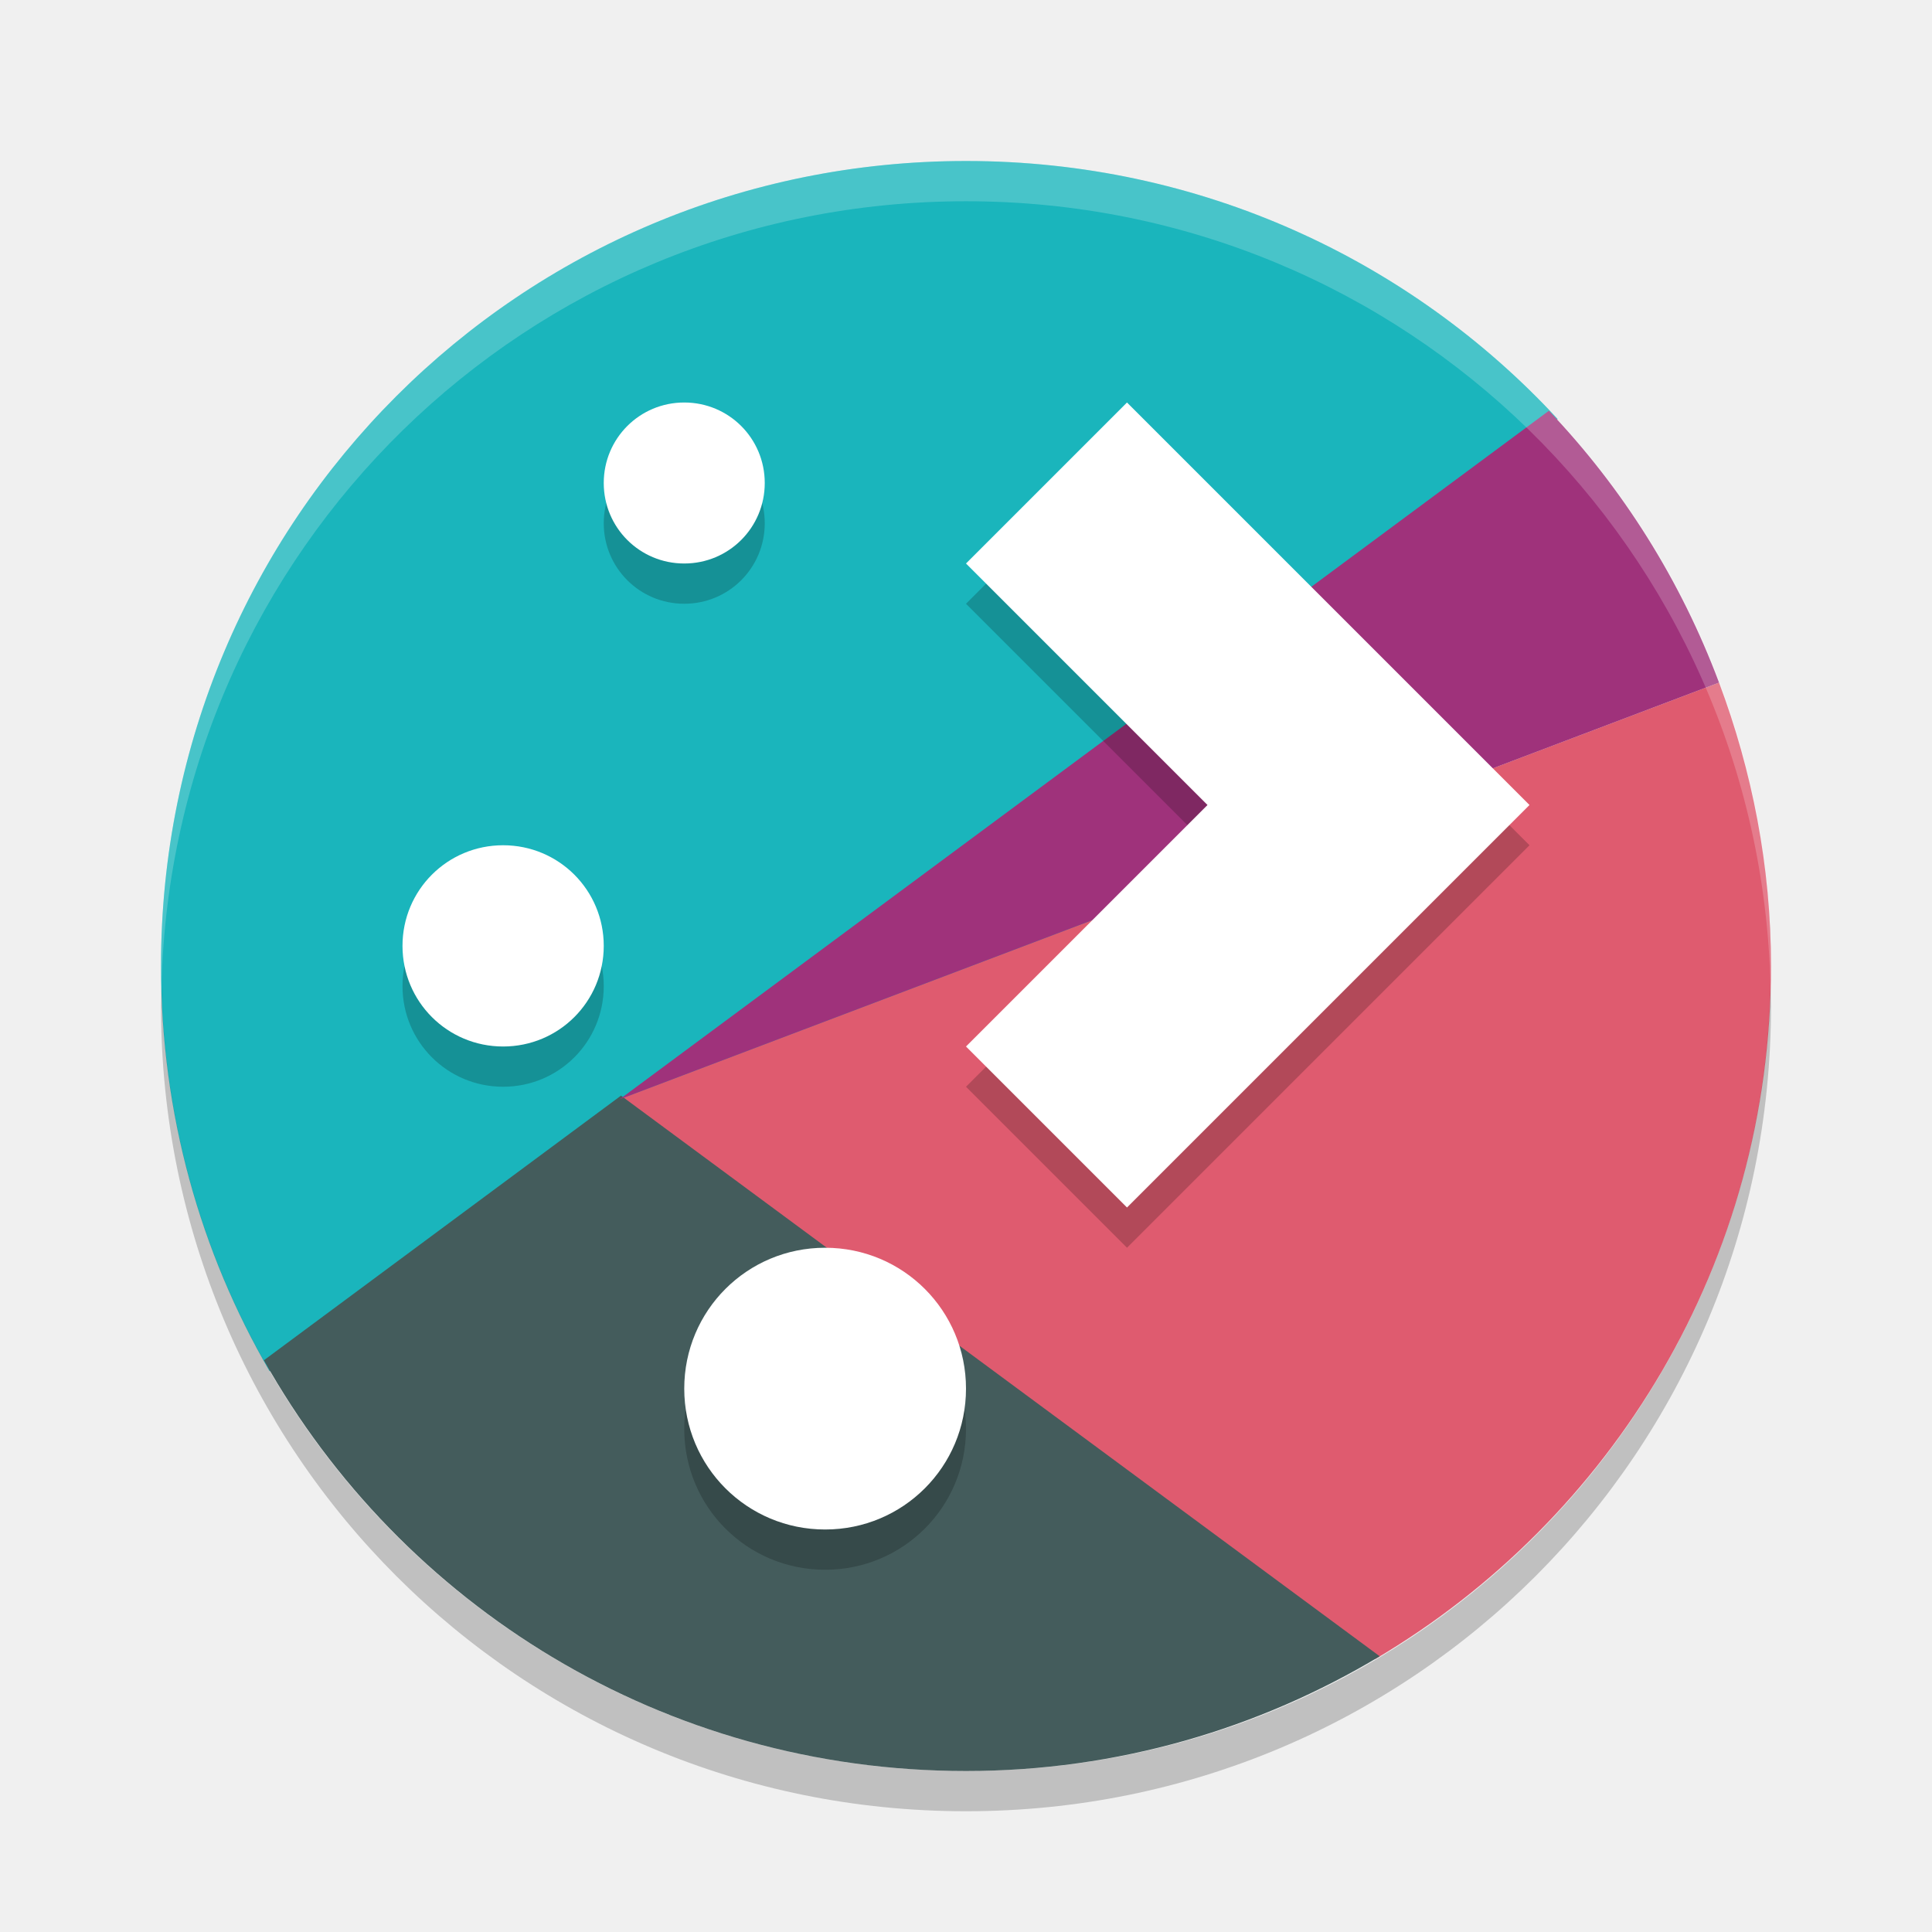
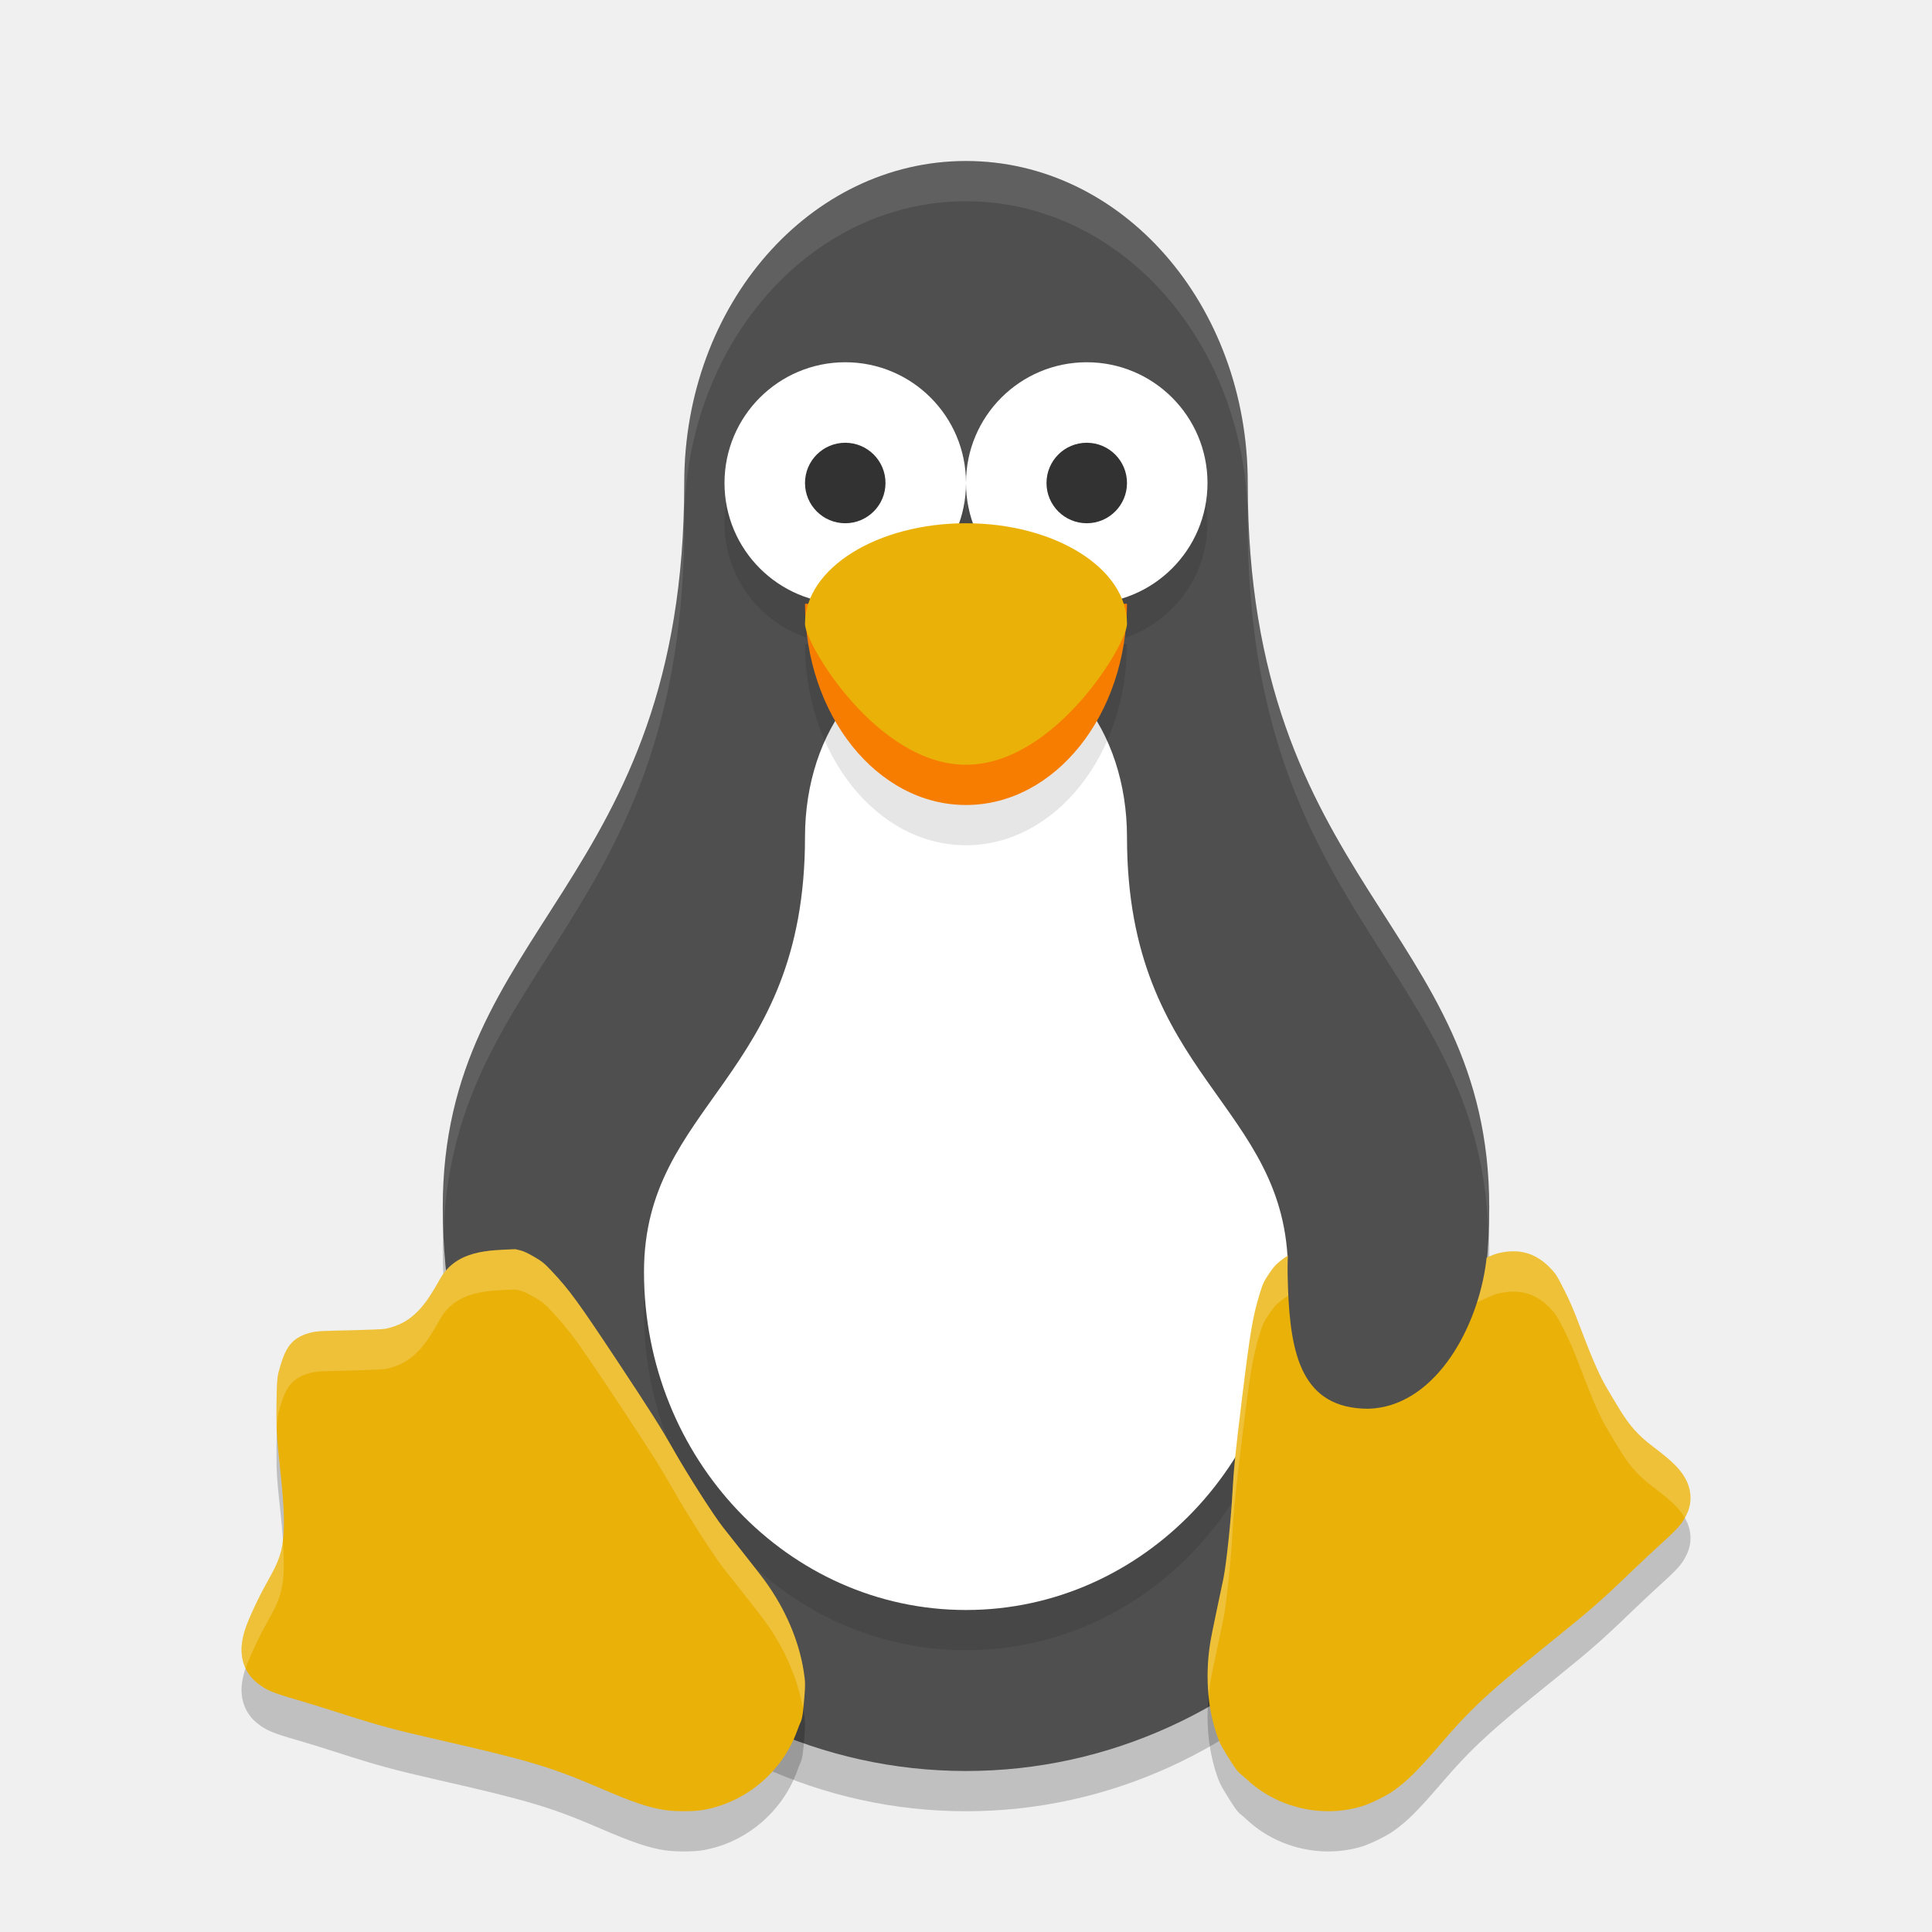
- <svg xmlns="http://www.w3.org/2000/svg" width="48" height="48" version="1">
-   <path style="fill:#1ab5bc" d="M 24,4 C 12.92,4 4,12.92 4,24 4,27.674 4.981,31.111 6.696,34.064 27.346,34.78 38,12 38.697,10.408 35.048,6.463 29.822,4 24,4 Z" />
-   <path style="fill:#df5b6f" d="M 42.709 16.959 L 15.395 27.309 L 34.168 41.219 C 40.055 37.745 44 31.358 44 24 C 44 21.515 43.53 19.15 42.709 16.959 z" />
-   <path style="fill:#445c5c" d="M 15.428 27.221 L 6.557 33.795 C 9.976 39.891 16.486 44 24 44 C 27.769 44 31.276 42.949 34.279 41.15 L 15.428 27.221 z" />
-   <path style="fill:#9f327b" d="M 38.482 10.205 L 15.396 27.311 L 42.709 16.959 C 41.758 14.42 40.315 12.129 38.482 10.205 z" />
-   <path fill="#fff" opacity=".2" d="m24 4c-11.08 0-20 8.92-20 20 0 0.168 0.008 0.333 0.012 0.5 0.265-10.846 9.076-19.5 19.988-19.5s19.724 8.654 19.988 19.5c0.004-0.167 0.012-0.332 0.012-0.5 0-11.08-8.92-20-20-20z" />
-   <path opacity=".2" d="m4.012 24.5c-0.004 0.167-0.012 0.332-0.012 0.5 0 11.08 8.92 20 20 20s20-8.92 20-20c0-0.168-0.008-0.333-0.012-0.5-0.264 10.846-9.076 19.5-19.988 19.5s-19.724-8.654-19.988-19.5z" />
-   <path style="opacity:0.2" d="m 17,11 c -1.108,0 -2,0.892 -2,2 0,1.108 0.892,2 2,2 1.108,0 2,-0.892 2,-2 0,-1.108 -0.892,-2 -2,-2 z m 11,0 -4,4 6,6 -6,6 4,4 6,-6 4,-4 -4,-4 z M 12.5,22 C 11.115,22 10,23.115 10,24.5 10,25.885 11.115,27 12.5,27 13.885,27 15,25.885 15,24.5 15,23.115 13.885,22 12.5,22 Z m 8,10 C 18.561,32 17,33.561 17,35.5 17,37.439 18.561,39 20.5,39 22.439,39 24,37.439 24,35.5 24,33.561 22.439,32 20.5,32 Z" />
-   <path style="fill:#fff" d="M 17 10 C 15.892 10 15 10.892 15 12 C 15 13.108 15.892 14 17 14 C 18.108 14 19 13.108 19 12 C 19 10.892 18.108 10 17 10 z M 28 10 L 24 14 L 30 20 L 24 26 L 28 30 L 34 24 L 38 20 L 34 16 L 28 10 z M 12.5 21 C 11.115 21 10 22.115 10 23.5 C 10 24.885 11.115 26 12.5 26 C 13.885 26 15 24.885 15 23.5 C 15 22.115 13.885 21 12.5 21 z M 20.5 31 C 18.561 31 17 32.561 17 34.5 C 17 36.439 18.561 38 20.5 38 C 22.439 38 24 36.439 24 34.5 C 24 32.561 22.439 31 20.5 31 z" />
+ <svg xmlns="http://www.w3.org/2000/svg" width="48" height="48" version="1.1">
+   <g transform="translate(0,-1004.362)">
+     <path style="opacity:0.2" d="m 24,1009.362 c -3.878,0 -7,3.568 -7,8 0,10 -6,11 -6,18 0,7.732 5.82,14 13,14 7.18,0 13,-6.268 13,-14 0,-7 -6,-8 -6,-18 0,-4.432 -3.122,-8 -7,-8 z" />
+     <path style="fill:#4f4f4f" transform="translate(0,1004.362)" d="m 24,4 c -3.878,0 -7,3.568 -7,8 0,10 -6,11 -6,18 0,7.732 5.82,14 13,14 7.18,0 13,-6.268 13,-14 0,-7 -6,-8 -6,-18 0,-4.432 -3.122,-8 -7,-8 z" />
+     <path style="opacity:0.1" d="m 24,1021.362 c -2.386,0 -4,2.141 -4,4.8 0,6 -4,6.6 -4,10.8 0,4.639 3.582,8.4 8,8.4 4.418,0 8,-3.761 8,-8.4 0,-4.2 -4,-4.8 -4,-10.8 0,-2.659 -1.614,-4.8 -4,-4.8 z" />
+     <path style="fill:#ffffff" d="m 24,1020.362 c -2.386,0 -4,2.141 -4,4.8 0,6 -4,6.6 -4,10.8 0,4.639 3.582,8.4 8,8.4 4.418,0 8,-3.761 8,-8.4 0,-4.2 -4,-4.8 -4,-10.8 0,-2.659 -1.614,-4.8 -4,-4.8 z" />
+     <path style="opacity:0.2" d="m 16.526,1050.334 c -0.422,-0.067 -0.795,-0.192 -1.612,-0.544 -1.217,-0.524 -1.784,-0.694 -4.012,-1.201 -1.111,-0.253 -1.525,-0.365 -2.489,-0.676 -0.351,-0.113 -0.818,-0.258 -1.039,-0.321 -0.599,-0.172 -0.758,-0.239 -0.977,-0.411 -0.299,-0.235 -0.439,-0.598 -0.385,-1.002 0.034,-0.259 0.125,-0.508 0.375,-1.03 0.334,-0.698 0.604,-0.949 0.655,-1.635 0.03,-0.404 0.005,-0.858 -0.097,-1.804 -0.061,-0.56 -0.075,-0.766 -0.076,-1.122 -9.174e-4,-0.387 0.004,-0.956 0.044,-1.103 0.15,-0.554 0.264,-0.873 0.794,-1.011 0.154,-0.04 0.253,-0.046 0.973,-0.06 0.449,-0.01 0.848,-0.026 0.905,-0.039 0.311,-0.07 0.537,-0.187 0.748,-0.388 0.201,-0.191 0.338,-0.386 0.601,-0.851 0.408,-0.718 1.213,-0.711 1.871,-0.738 0.186,0.039 0.248,0.065 0.453,0.182 0.205,0.118 0.264,0.165 0.442,0.355 0.45,0.478 0.664,0.772 1.673,2.296 0.799,1.208 1.044,1.594 1.366,2.161 0.351,0.618 0.984,1.608 1.218,1.907 0.04,0.051 0.283,0.359 0.541,0.685 0.258,0.326 0.493,0.631 0.524,0.678 0.484,0.673 0.824,1.447 0.945,2.22 0.041,0.269 0.042,0.315 0.019,0.624 -0.029,0.392 -0.054,0.559 -0.096,0.644 -0.017,0.034 -0.055,0.128 -0.083,0.208 -0.37,1.028 -1.292,1.8 -2.361,1.975 -0.227,0.037 -0.678,0.037 -0.919,0 z" />
+     <path style="fill:#eab108" d="m 16.526,1049.334 c -0.422,-0.067 -0.795,-0.192 -1.612,-0.544 -1.217,-0.524 -1.784,-0.694 -4.012,-1.201 -1.111,-0.253 -1.525,-0.365 -2.489,-0.676 -0.351,-0.113 -0.818,-0.258 -1.039,-0.321 -0.599,-0.172 -0.758,-0.239 -0.977,-0.411 -0.299,-0.235 -0.439,-0.598 -0.385,-1.002 0.034,-0.259 0.125,-0.508 0.375,-1.03 0.334,-0.698 0.604,-0.949 0.655,-1.635 0.03,-0.404 0.005,-0.858 -0.097,-1.804 -0.061,-0.56 -0.075,-0.766 -0.076,-1.122 -9.174e-4,-0.387 0.004,-0.956 0.044,-1.103 0.15,-0.554 0.264,-0.873 0.794,-1.011 0.154,-0.04 0.253,-0.046 0.973,-0.06 0.449,-0.01 0.848,-0.026 0.905,-0.039 0.311,-0.07 0.537,-0.187 0.748,-0.388 0.201,-0.191 0.338,-0.386 0.601,-0.851 0.408,-0.718 1.213,-0.711 1.871,-0.738 0.186,0.039 0.248,0.065 0.453,0.182 0.205,0.118 0.264,0.165 0.442,0.355 0.45,0.478 0.664,0.772 1.673,2.296 0.799,1.208 1.044,1.594 1.366,2.161 0.351,0.618 0.984,1.608 1.218,1.907 0.04,0.051 0.283,0.359 0.541,0.685 0.258,0.326 0.493,0.631 0.524,0.678 0.484,0.673 0.824,1.447 0.945,2.22 0.041,0.269 0.042,0.315 0.019,0.624 -0.029,0.392 -0.054,0.559 -0.096,0.644 -0.017,0.034 -0.055,0.128 -0.083,0.208 -0.37,1.028 -1.292,1.8 -2.361,1.975 -0.227,0.037 -0.678,0.037 -0.919,0 z" />
+     <path style="opacity:0.2" d="m 34.62,1049.853 c 0.331,-0.232 0.595,-0.493 1.142,-1.129 0.813,-0.946 1.224,-1.325 2.906,-2.68 0.839,-0.676 1.144,-0.943 1.832,-1.606 0.251,-0.241 0.587,-0.557 0.748,-0.702 0.437,-0.394 0.544,-0.516 0.657,-0.752 0.155,-0.321 0.119,-0.682 -0.1,-0.997 -0.14,-0.202 -0.323,-0.371 -0.76,-0.702 -0.583,-0.442 -0.75,-0.823 -1.087,-1.374 -0.198,-0.325 -0.372,-0.714 -0.688,-1.546 -0.187,-0.492 -0.264,-0.67 -0.415,-0.968 -0.164,-0.323 -0.198,-0.378 -0.295,-0.484 -0.364,-0.399 -0.769,-0.534 -1.28,-0.427 -0.148,0.031 -0.235,0.067 -0.855,0.357 -0.387,0.179 -0.734,0.333 -0.788,0.346 -0.295,0.072 -0.538,0.068 -0.803,-0.01 -0.253,-0.075 -0.453,0.02 -0.876,-0.259 -0.289,-0.189 -0.599,-0.425 -0.821,-0.487 -0.308,-0.085 -0.307,-0.085 -0.595,-0.053 -0.277,0.034 -0.482,0.114 -0.707,0.29 -0.142,0.111 -0.184,0.158 -0.308,0.341 -0.125,0.185 -0.154,0.248 -0.225,0.481 -0.179,0.587 -0.236,0.922 -0.444,2.615 -0.165,1.342 -0.208,1.767 -0.24,2.374 -0.035,0.662 -0.151,1.753 -0.223,2.101 -0.012,0.059 -0.088,0.418 -0.168,0.798 -0.08,0.38 -0.151,0.733 -0.156,0.785 -0.125,0.764 -0.083,1.552 0.144,2.248 0.081,0.242 0.099,0.28 0.25,0.528 0.192,0.315 0.285,0.444 0.358,0.497 0.029,0.021 0.101,0.084 0.16,0.139 0.755,0.703 1.871,0.961 2.857,0.66 0.209,-0.064 0.594,-0.253 0.783,-0.384 z" />
+     <path style="fill:#eab108" d="m 34.62,1048.853 c 0.331,-0.232 0.595,-0.493 1.142,-1.129 0.813,-0.946 1.224,-1.325 2.906,-2.68 0.839,-0.676 1.144,-0.943 1.832,-1.606 0.251,-0.241 0.587,-0.557 0.748,-0.702 0.437,-0.394 0.544,-0.516 0.657,-0.752 0.155,-0.321 0.119,-0.682 -0.1,-0.997 -0.14,-0.202 -0.323,-0.371 -0.76,-0.702 -0.583,-0.442 -0.75,-0.823 -1.087,-1.374 -0.198,-0.325 -0.372,-0.714 -0.688,-1.546 -0.187,-0.492 -0.264,-0.67 -0.415,-0.968 -0.164,-0.323 -0.198,-0.378 -0.295,-0.484 -0.364,-0.399 -0.769,-0.534 -1.28,-0.427 -0.148,0.031 -0.235,0.067 -0.855,0.357 -0.387,0.179 -0.734,0.333 -0.788,0.346 -0.295,0.072 -0.538,0.068 -0.803,-0.01 -0.253,-0.075 -0.453,0.02 -0.876,-0.259 -0.289,-0.189 -0.599,-0.425 -0.821,-0.487 -0.308,-0.085 -0.307,-0.085 -0.595,-0.053 -0.277,0.034 -0.482,0.114 -0.707,0.29 -0.142,0.111 -0.184,0.158 -0.308,0.341 -0.125,0.185 -0.154,0.248 -0.225,0.481 -0.179,0.587 -0.236,0.922 -0.444,2.615 -0.165,1.342 -0.208,1.767 -0.24,2.374 -0.035,0.662 -0.151,1.753 -0.223,2.101 -0.012,0.059 -0.088,0.418 -0.168,0.798 -0.08,0.38 -0.151,0.733 -0.156,0.785 -0.125,0.764 -0.083,1.552 0.144,2.248 0.081,0.242 0.099,0.28 0.25,0.528 0.192,0.315 0.285,0.444 0.358,0.497 0.029,0.021 0.101,0.084 0.16,0.139 0.755,0.703 1.871,0.961 2.857,0.66 0.209,-0.064 0.594,-0.253 0.783,-0.384 z" />
+     <circle style="opacity:0.1" cx="21" cy="1017.362" r="3" />
+     <circle style="fill:#ffffff" cx="21" cy="1016.362" r="3" />
+     <circle style="fill:#323232" cx="21" cy="1016.362" r="1" />
+     <circle style="opacity:0.1" cx="27" cy="1017.362" r="3" />
+     <circle style="fill:#ffffff" cx="27" cy="1016.362" r="3" />
+     <path style="opacity:0.1" d="m 28,1020.362 c 0,2.761 -1.791,5 -4,5 -2.209,0 -4,-2.239 -4,-5 z" />
+     <path style="fill:#f77d00" d="m 28,1019.362 c 0,2.761 -1.791,5 -4,5 -2.209,0 -4,-2.239 -4,-5 z" />
+     <circle style="fill:#323232" cx="27" cy="1016.362" r="1" />
+     <path style="fill:#eab108" d="m 28,1019.862 c 0,0.5 -1.791,3.5 -4,3.5 -2.209,0 -4,-3 -4,-3.5 0,-1.381 1.791,-2.5 4,-2.5 2.209,0 4,1.119 4,2.5 z" />
+     <path style="fill:#ffffff;opacity:0.2" transform="translate(0,1004.362)" d="M 32.832 31.002 C 32.758 30.995 32.685 31.004 32.541 31.02 C 32.264 31.054 32.06 31.133 31.834 31.309 C 31.692 31.419 31.651 31.467 31.527 31.65 C 31.403 31.835 31.372 31.898 31.301 32.131 C 31.122 32.717 31.066 33.055 30.857 34.748 C 30.693 36.09 30.65 36.513 30.617 37.121 C 30.582 37.783 30.467 38.875 30.395 39.223 C 30.382 39.282 30.307 39.64 30.227 40.02 C 30.146 40.399 30.074 40.753 30.068 40.805 C 29.996 41.251 29.989 41.704 30.033 42.143 C 30.044 42.03 30.05 41.917 30.068 41.805 C 30.074 41.753 30.146 41.399 30.227 41.02 C 30.307 40.64 30.382 40.282 30.395 40.223 C 30.467 39.875 30.582 38.783 30.617 38.121 C 30.65 37.513 30.693 37.09 30.857 35.748 C 31.066 34.055 31.122 33.717 31.301 33.131 C 31.372 32.898 31.403 32.835 31.527 32.65 C 31.651 32.467 31.692 32.419 31.834 32.309 C 32.06 32.133 32.264 32.054 32.541 32.02 C 32.829 31.988 32.828 31.987 33.137 32.072 C 33.359 32.134 33.67 32.369 33.959 32.559 C 34.381 32.837 34.581 32.743 34.834 32.818 C 35.099 32.896 35.342 32.9 35.637 32.828 C 35.691 32.815 36.039 32.662 36.426 32.482 C 37.046 32.192 37.133 32.156 37.281 32.125 C 37.792 32.018 38.196 32.152 38.561 32.551 C 38.657 32.657 38.691 32.712 38.855 33.035 C 39.007 33.333 39.084 33.512 39.271 34.004 C 39.588 34.836 39.761 35.224 39.959 35.549 C 40.296 36.1 40.464 36.482 41.047 36.924 C 41.483 37.255 41.667 37.423 41.807 37.625 C 41.825 37.651 41.834 37.68 41.85 37.707 C 41.865 37.679 41.891 37.655 41.906 37.623 C 42.061 37.302 42.025 36.94 41.807 36.625 C 41.667 36.423 41.483 36.255 41.047 35.924 C 40.464 35.482 40.296 35.1 39.959 34.549 C 39.761 34.224 39.588 33.836 39.271 33.004 C 39.084 32.512 39.007 32.333 38.855 32.035 C 38.691 31.712 38.657 31.657 38.561 31.551 C 38.196 31.152 37.792 31.018 37.281 31.125 C 37.133 31.156 37.046 31.192 36.426 31.482 C 36.039 31.662 35.691 31.815 35.637 31.828 C 35.342 31.9 35.099 31.896 34.834 31.818 C 34.581 31.743 34.381 31.837 33.959 31.559 C 33.67 31.369 33.359 31.134 33.137 31.072 C 32.983 31.03 32.906 31.009 32.832 31.002 z" />
+     <path style="fill:#4f4f4f" d="m 34,1039.362 c -1.657,0 -1.939,-1.344 -2,-3 -0.066,-1.806 0.116,-2.851 3,-3 3.238,-1.232 2.164,5.904 -1,6 z" />
+     <path style="opacity:0.1;fill:#ffffff" transform="translate(0,1004.362)" d="M 24 4 C 20.122 4 17 7.568 17 12 C 17 22 11 23 11 30 C 11 30.181 11.019 30.356 11.025 30.535 C 11.292 23.964 17 22.767 17 13 C 17 8.568 20.122 5 24 5 C 27.878 5 31 8.568 31 13 C 31 22.767 36.708 23.964 36.975 30.535 C 36.981 30.356 37 30.181 37 30 C 37 23 31 22 31 12 C 31 7.568 27.878 4 24 4 z" />
+     <path style="fill:#ffffff;opacity:0.2" transform="translate(0,1004.362)" d="M 12.805 31.037 C 12.147 31.064 11.342 31.055 10.934 31.773 C 10.671 32.239 10.535 32.434 10.334 32.625 C 10.123 32.825 9.897 32.942 9.586 33.012 C 9.528 33.025 9.128 33.041 8.68 33.051 C 7.959 33.065 7.861 33.071 7.707 33.111 C 7.177 33.249 7.062 33.569 6.912 34.123 C 6.872 34.27 6.868 34.838 6.869 35.225 C 6.869 35.3 6.883 35.396 6.885 35.463 C 6.891 35.324 6.897 35.177 6.912 35.123 C 7.062 34.569 7.177 34.249 7.707 34.111 C 7.861 34.071 7.959 34.065 8.68 34.051 C 9.128 34.041 9.528 34.025 9.586 34.012 C 9.897 33.942 10.123 33.825 10.334 33.625 C 10.535 33.434 10.671 33.239 10.934 32.773 C 11.342 32.055 12.147 32.064 12.805 32.037 C 12.991 32.076 13.054 32.102 13.258 32.219 C 13.463 32.337 13.521 32.382 13.699 32.572 C 14.149 33.05 14.364 33.345 15.373 34.869 C 16.172 36.077 16.416 36.464 16.738 37.031 C 17.089 37.649 17.722 38.638 17.957 38.938 C 17.997 38.989 18.24 39.297 18.498 39.623 C 18.756 39.949 18.991 40.254 19.021 40.301 C 19.484 40.945 19.81 41.681 19.943 42.42 C 19.956 42.323 19.972 42.312 19.984 42.145 C 20.007 41.836 20.007 41.791 19.967 41.521 C 19.846 40.748 19.505 39.974 19.021 39.301 C 18.991 39.254 18.756 38.949 18.498 38.623 C 18.24 38.297 17.997 37.989 17.957 37.938 C 17.722 37.638 17.089 36.649 16.738 36.031 C 16.416 35.464 16.172 35.077 15.373 33.869 C 14.364 32.345 14.149 32.05 13.699 31.572 C 13.521 31.382 13.463 31.337 13.258 31.219 C 13.054 31.102 12.991 31.076 12.805 31.037 z M 7.025 38.248 C 6.955 38.856 6.703 39.127 6.387 39.787 C 6.137 40.309 6.046 40.558 6.012 40.816 C 5.981 41.045 6.018 41.257 6.105 41.443 C 6.164 41.274 6.249 41.075 6.387 40.787 C 6.721 40.089 6.99 39.839 7.041 39.152 C 7.059 38.913 7.051 38.615 7.025 38.248 z" />
+   </g>
</svg>
